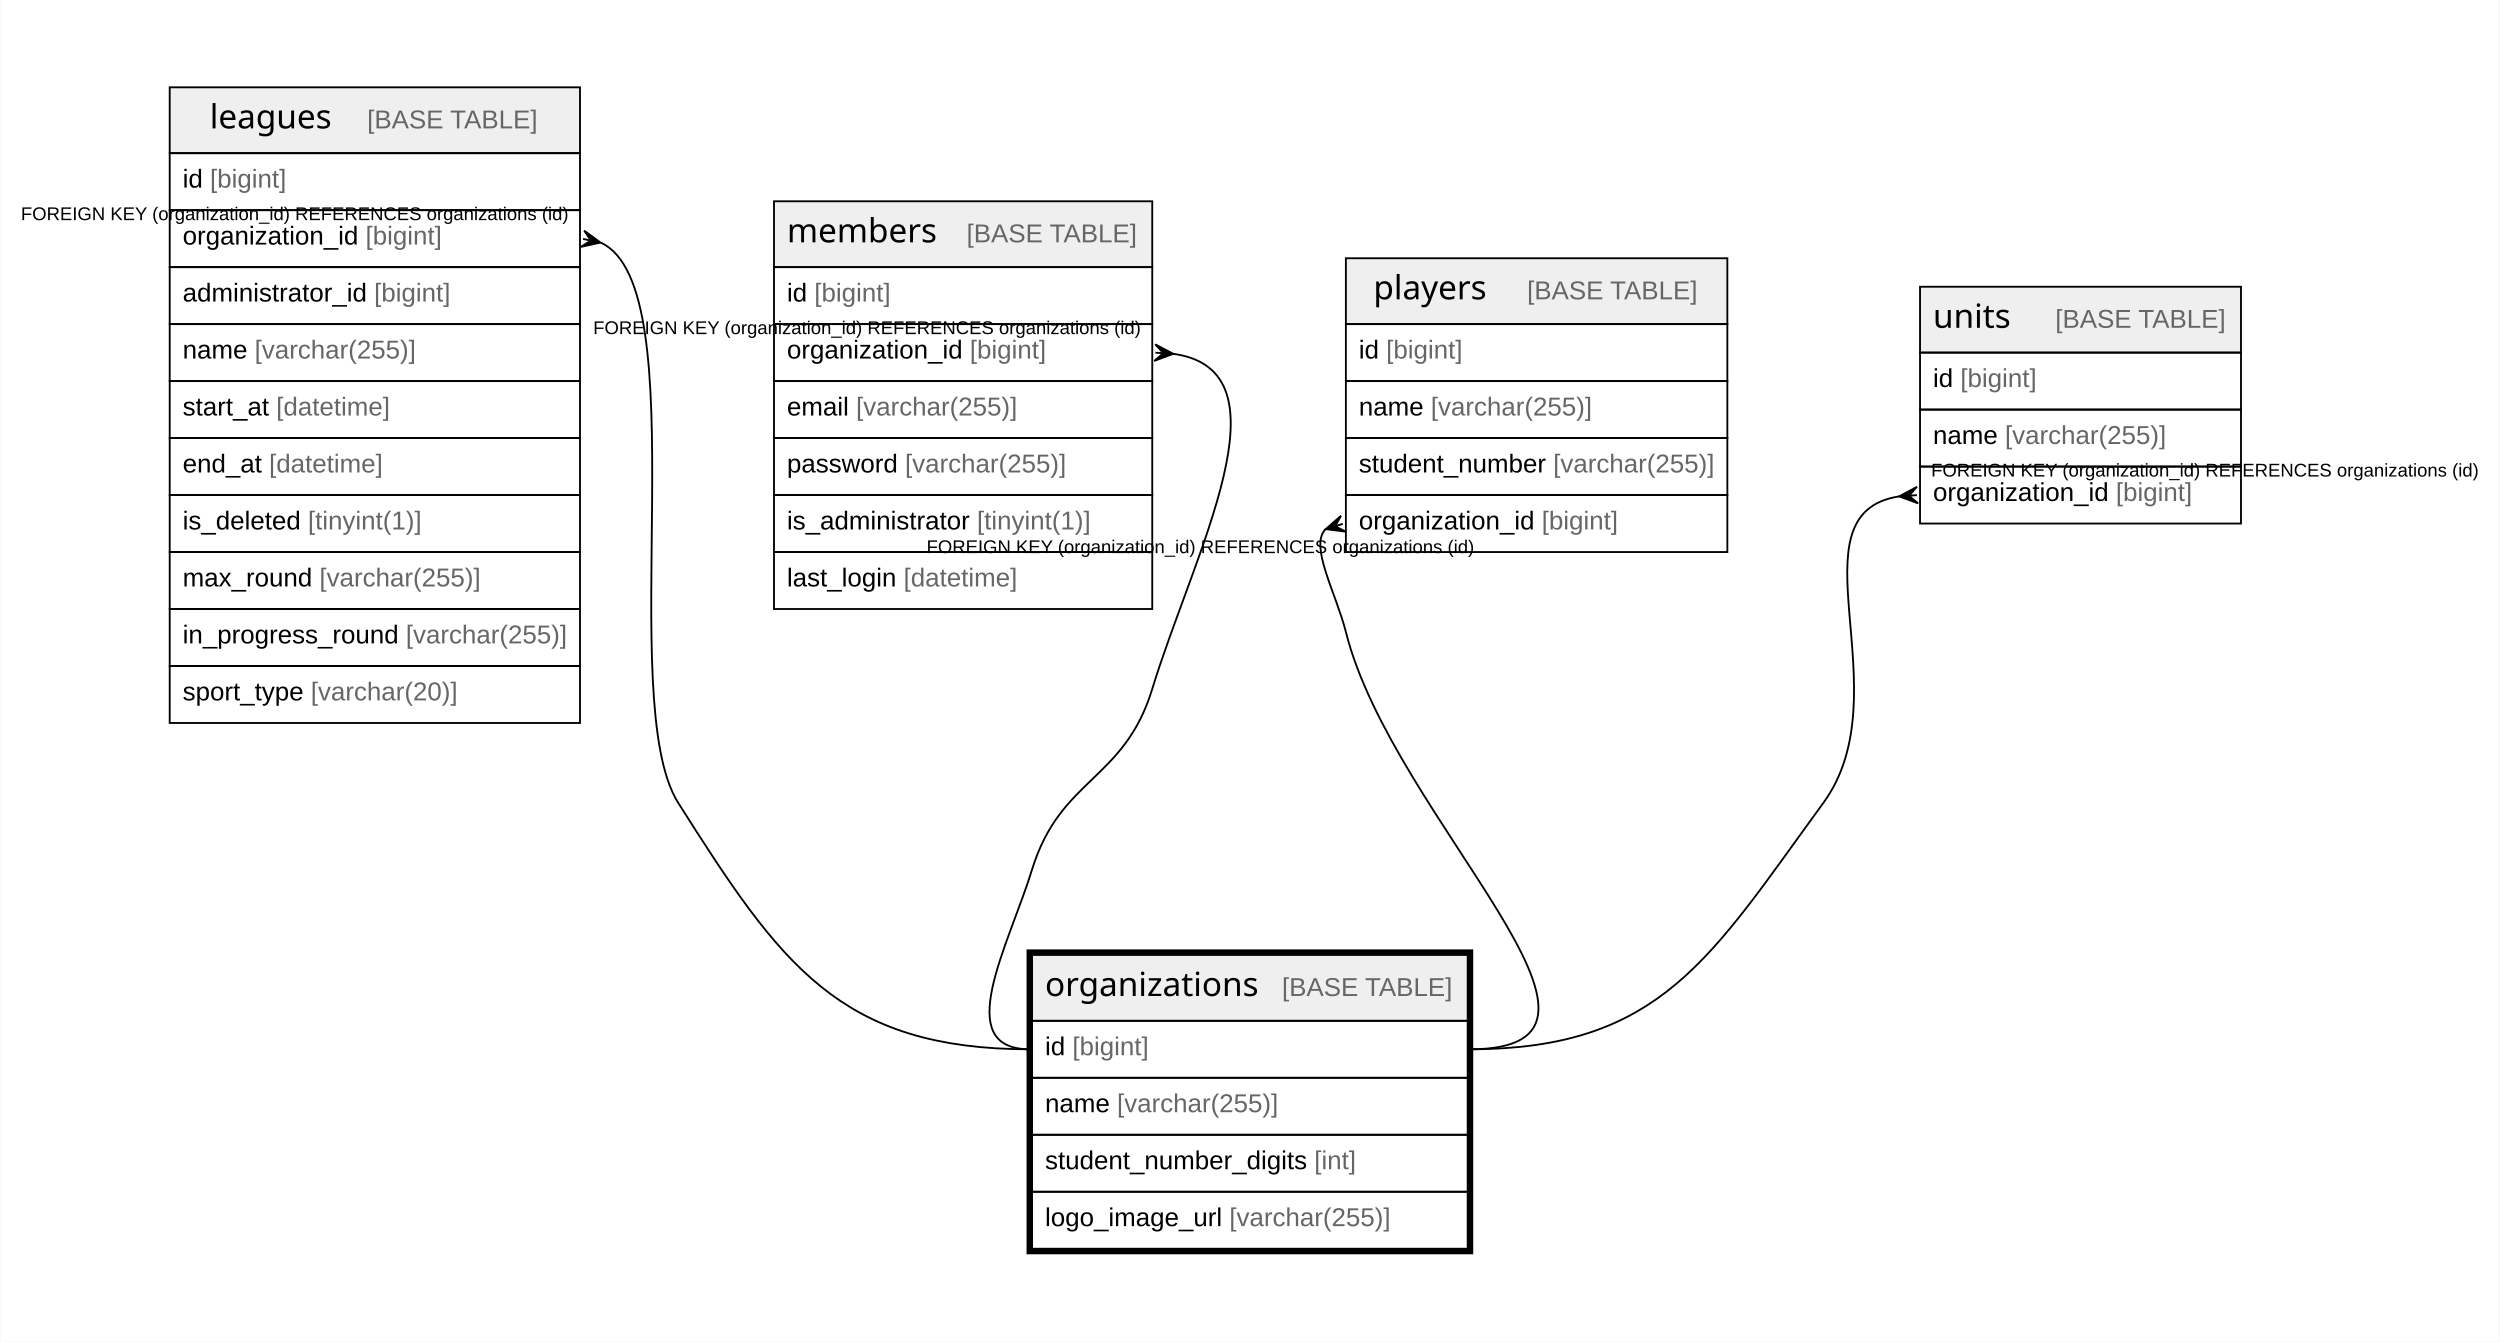
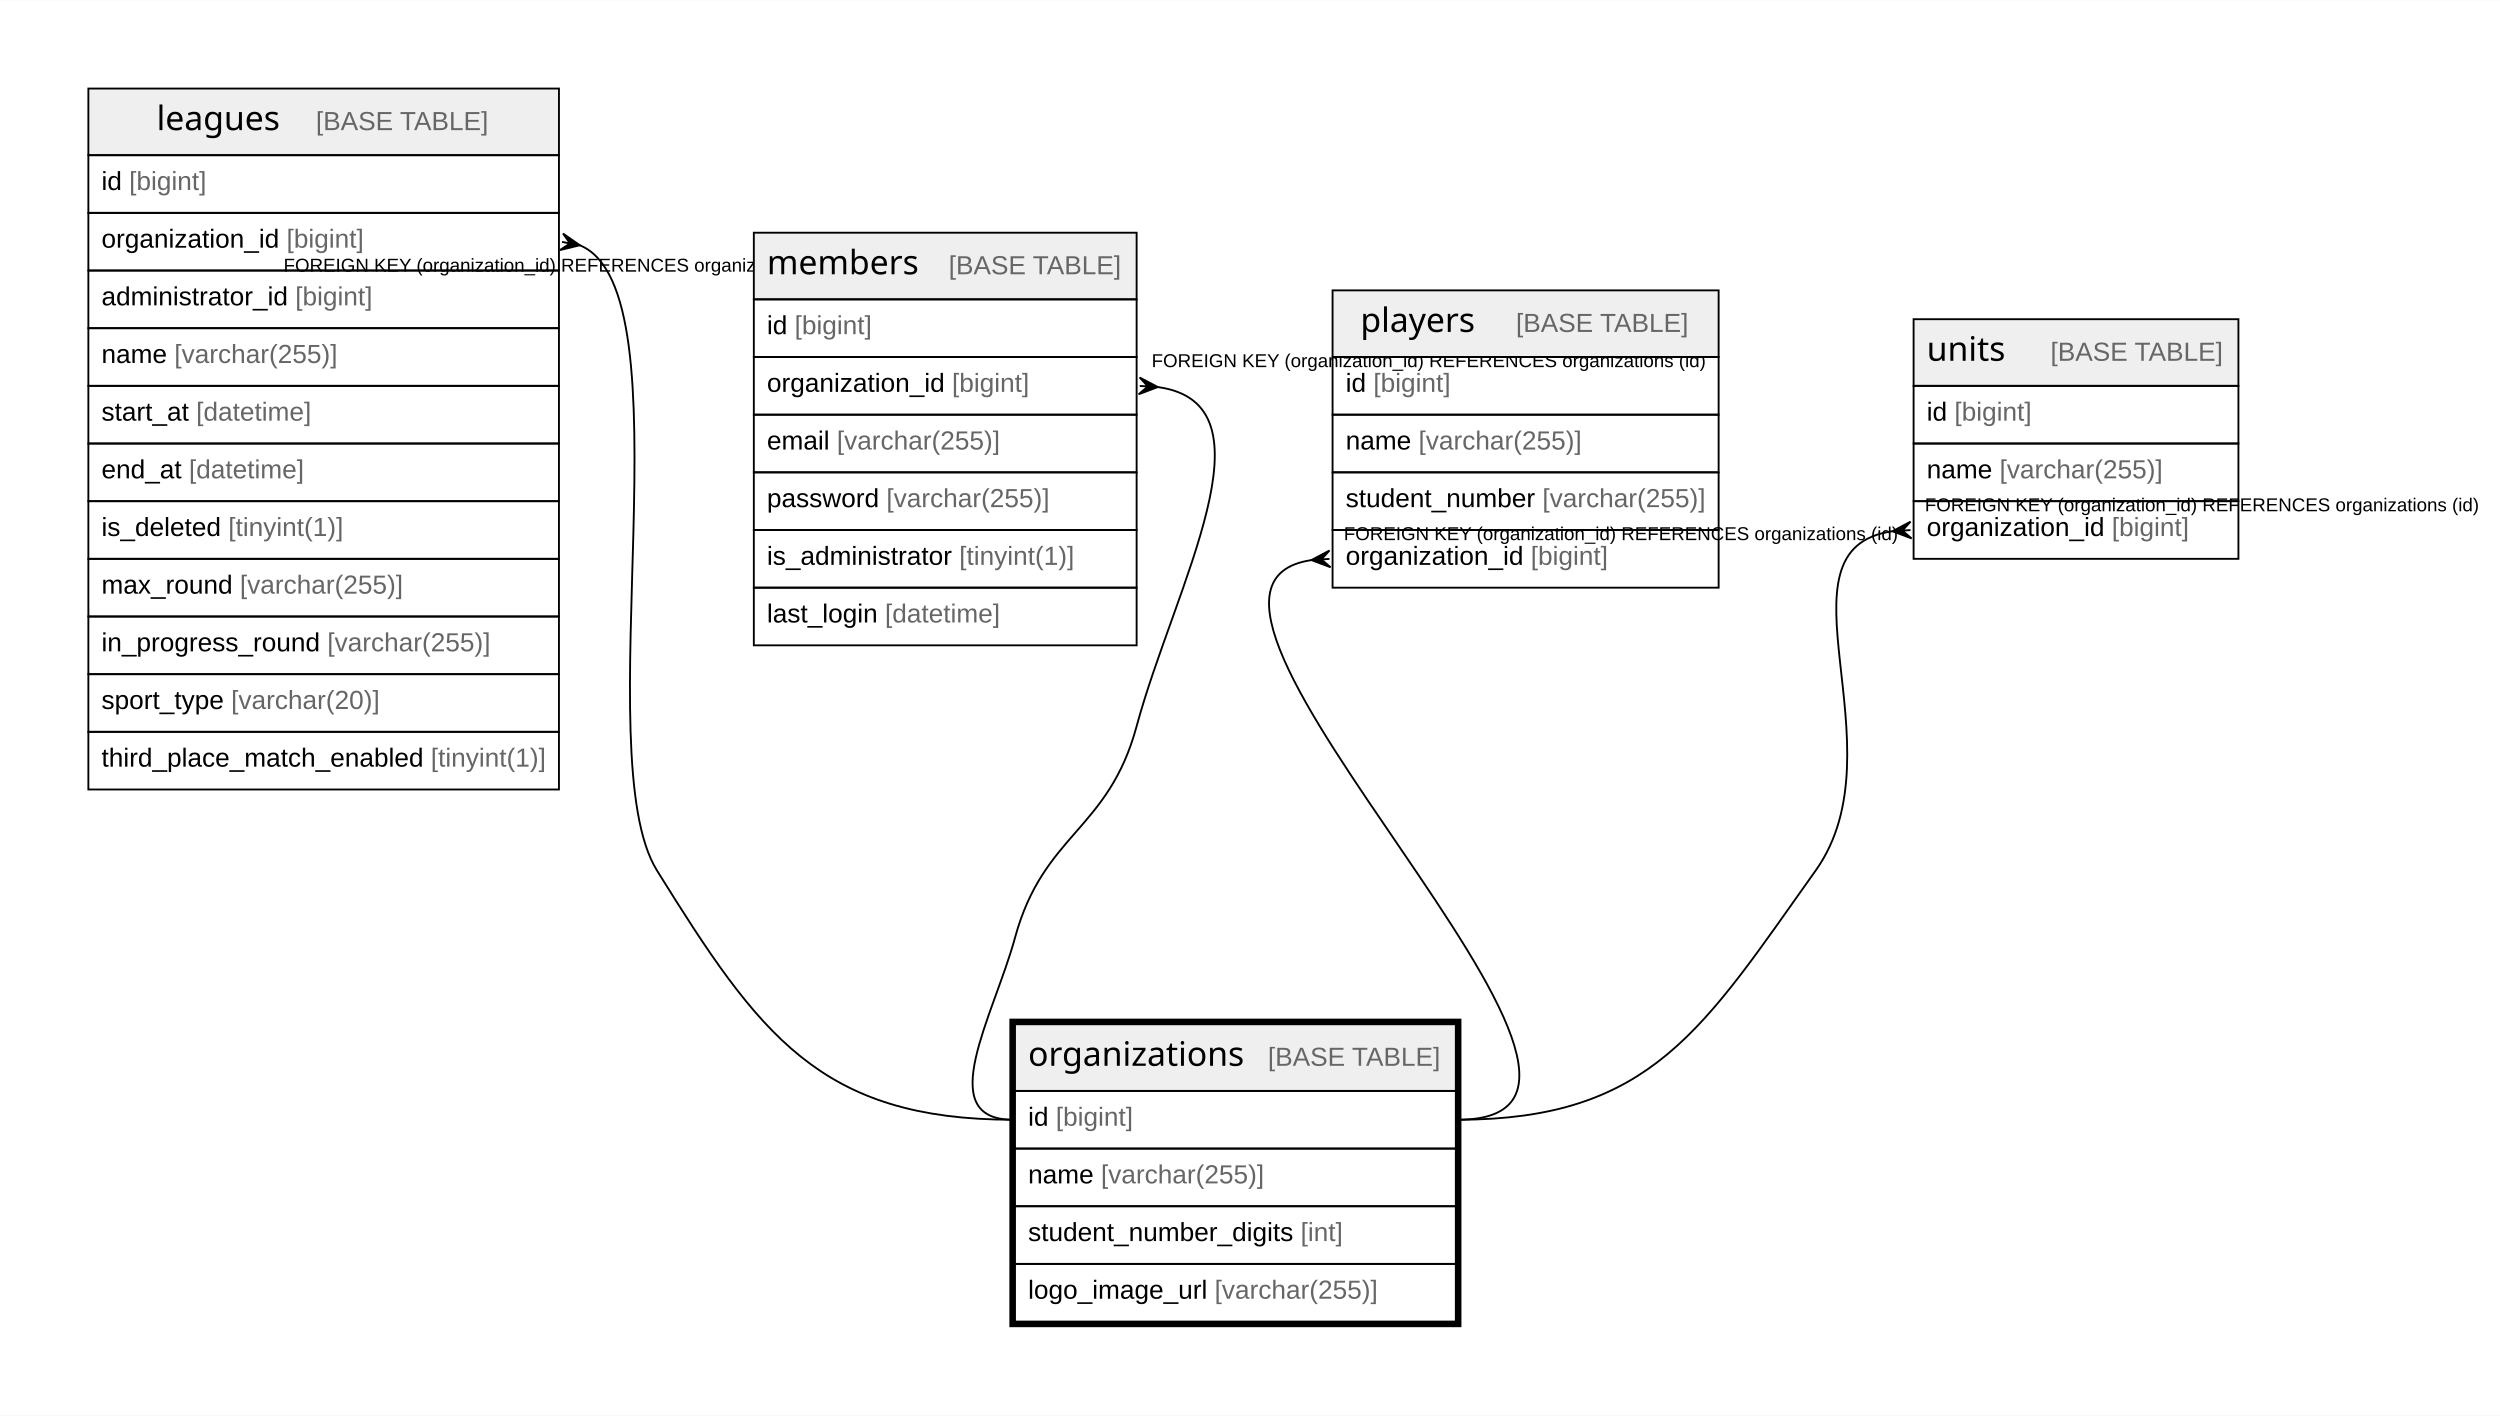
- <svg xmlns="http://www.w3.org/2000/svg" width="1351pt" height="725pt" viewBox="0.00 0.00 1350.79 725.20">
-   <g id="graph0" class="graph" transform="scale(1 1) rotate(0) translate(4 721.2)">
-     <polygon fill="white" stroke="none" points="-4,4 -4,-721.2 1346.79,-721.2 1346.79,4 -4,4" />
+ <svg xmlns="http://www.w3.org/2000/svg" width="1335pt" height="756pt" viewBox="0.00 0.00 1335.35 756.00">
+   <g id="graph0" class="graph" transform="scale(1 1) rotate(0) translate(4 752)">
+     <polygon fill="white" stroke="none" points="-4,4 -4,-752 1331.35,-752 1331.35,4 -4,4" />
    <g id="node1" class="node">
-       <polygon fill="#efefef" stroke="none" points="553.6,-169.4 553.6,-205 789.06,-205 789.06,-169.4 553.6,-169.4" />
-       <polygon fill="none" stroke="black" points="553.6,-169.4 553.6,-205 789.06,-205 789.06,-169.4 553.6,-169.4" />
-       <text text-anchor="start" x="560.6" y="-182.8" font-family="Arial Bold" font-size="18.00">organizations</text>
-       <text text-anchor="start" x="657.57" y="-182.8" font-family="Arial" font-size="14.00">    </text>
-       <text text-anchor="start" x="688.68" y="-182.8" font-family="Arial" font-size="14.00" fill="#666666">[BASE TABLE]</text>
-       <polygon fill="none" stroke="black" points="553.6,-138.6 553.6,-169.4 789.06,-169.4 789.06,-138.6 553.6,-138.6" />
-       <text text-anchor="start" x="560.6" y="-150.8" font-family="Arial" font-size="14.00">id </text>
-       <text text-anchor="start" x="575.38" y="-150.8" font-family="Arial" font-size="14.00" fill="#666666">[bigint]</text>
-       <polygon fill="none" stroke="black" points="553.6,-107.8 553.6,-138.6 789.06,-138.6 789.06,-107.8 553.6,-107.8" />
-       <text text-anchor="start" x="560.6" y="-120" font-family="Arial" font-size="14.00">name </text>
-       <text text-anchor="start" x="599.51" y="-120" font-family="Arial" font-size="14.00" fill="#666666">[varchar(255)]</text>
-       <polygon fill="none" stroke="black" points="553.6,-77 553.6,-107.8 789.06,-107.8 789.06,-77 553.6,-77" />
-       <text text-anchor="start" x="560.6" y="-89.2" font-family="Arial" font-size="14.00">student_number_digits </text>
-       <text text-anchor="start" x="706.13" y="-89.2" font-family="Arial" font-size="14.00" fill="#666666">[int]</text>
-       <polygon fill="none" stroke="black" points="553.6,-46.2 553.6,-77 789.06,-77 789.06,-46.2 553.6,-46.2" />
-       <text text-anchor="start" x="560.6" y="-58.4" font-family="Arial" font-size="14.00">logo_image_url </text>
-       <text text-anchor="start" x="660.22" y="-58.4" font-family="Arial" font-size="14.00" fill="#666666">[varchar(255)]</text>
-       <polygon fill="none" stroke="black" stroke-width="3" points="552.1,-44.7 552.1,-206.5 790.56,-206.5 790.56,-44.7 552.1,-44.7" />
+       <polygon fill="#efefef" stroke="none" points="538.15,-169.4 538.15,-205 773.61,-205 773.61,-169.4 538.15,-169.4" />
+       <polygon fill="none" stroke="black" points="538.15,-169.4 538.15,-205 773.61,-205 773.61,-169.4 538.15,-169.4" />
+       <text text-anchor="start" x="545.15" y="-182.8" font-family="Arial Bold" font-size="18.00">organizations</text>
+       <text text-anchor="start" x="642.12" y="-182.8" font-family="Arial" font-size="14.00">    </text>
+       <text text-anchor="start" x="673.24" y="-182.8" font-family="Arial" font-size="14.00" fill="#666666">[BASE TABLE]</text>
+       <polygon fill="none" stroke="black" points="538.15,-138.6 538.15,-169.4 773.61,-169.4 773.61,-138.6 538.15,-138.6" />
+       <text text-anchor="start" x="545.15" y="-150.8" font-family="Arial" font-size="14.00">id </text>
+       <text text-anchor="start" x="559.94" y="-150.8" font-family="Arial" font-size="14.00" fill="#666666">[bigint]</text>
+       <polygon fill="none" stroke="black" points="538.15,-107.8 538.15,-138.6 773.61,-138.6 773.61,-107.8 538.15,-107.8" />
+       <text text-anchor="start" x="545.15" y="-120" font-family="Arial" font-size="14.00">name </text>
+       <text text-anchor="start" x="584.06" y="-120" font-family="Arial" font-size="14.00" fill="#666666">[varchar(255)]</text>
+       <polygon fill="none" stroke="black" points="538.15,-77 538.15,-107.8 773.61,-107.8 773.61,-77 538.15,-77" />
+       <text text-anchor="start" x="545.15" y="-89.2" font-family="Arial" font-size="14.00">student_number_digits </text>
+       <text text-anchor="start" x="690.69" y="-89.2" font-family="Arial" font-size="14.00" fill="#666666">[int]</text>
+       <polygon fill="none" stroke="black" points="538.15,-46.2 538.15,-77 773.61,-77 773.61,-46.2 538.15,-46.2" />
+       <text text-anchor="start" x="545.15" y="-58.4" font-family="Arial" font-size="14.00">logo_image_url </text>
+       <text text-anchor="start" x="644.77" y="-58.4" font-family="Arial" font-size="14.00" fill="#666666">[varchar(255)]</text>
+       <polygon fill="none" stroke="black" stroke-width="3" points="536.65,-44.7 536.65,-206.5 775.11,-206.5 775.11,-44.7 536.65,-44.7" />
    </g>
    <g id="node2" class="node">
-       <polygon fill="#efefef" stroke="none" points="87.44,-638.4 87.44,-674 309.22,-674 309.22,-638.4 87.44,-638.4" />
-       <polygon fill="none" stroke="black" points="87.44,-638.4 87.44,-674 309.22,-674 309.22,-638.4 87.44,-638.4" />
-       <text text-anchor="start" x="109.1" y="-651.8" font-family="Arial Bold" font-size="18.00">leagues</text>
-       <text text-anchor="start" x="163.07" y="-651.8" font-family="Arial" font-size="14.00">    </text>
-       <text text-anchor="start" x="194.19" y="-651.8" font-family="Arial" font-size="14.00" fill="#666666">[BASE TABLE]</text>
-       <polygon fill="none" stroke="black" points="87.44,-607.6 87.44,-638.4 309.22,-638.4 309.22,-607.6 87.44,-607.6" />
-       <text text-anchor="start" x="94.44" y="-619.8" font-family="Arial" font-size="14.00">id </text>
-       <text text-anchor="start" x="109.22" y="-619.8" font-family="Arial" font-size="14.00" fill="#666666">[bigint]</text>
-       <polygon fill="none" stroke="black" points="87.44,-576.8 87.44,-607.6 309.22,-607.6 309.22,-576.8 87.44,-576.8" />
-       <text text-anchor="start" x="94.44" y="-589" font-family="Arial" font-size="14.00">organization_id </text>
-       <text text-anchor="start" x="193.29" y="-589" font-family="Arial" font-size="14.00" fill="#666666">[bigint]</text>
-       <polygon fill="none" stroke="black" points="87.44,-546 87.44,-576.8 309.22,-576.8 309.22,-546 87.44,-546" />
-       <text text-anchor="start" x="94.44" y="-558.2" font-family="Arial" font-size="14.00">administrator_id </text>
-       <text text-anchor="start" x="197.93" y="-558.2" font-family="Arial" font-size="14.00" fill="#666666">[bigint]</text>
-       <polygon fill="none" stroke="black" points="87.44,-515.2 87.44,-546 309.22,-546 309.22,-515.2 87.44,-515.2" />
-       <text text-anchor="start" x="94.44" y="-527.4" font-family="Arial" font-size="14.00">name </text>
-       <text text-anchor="start" x="133.35" y="-527.4" font-family="Arial" font-size="14.00" fill="#666666">[varchar(255)]</text>
-       <polygon fill="none" stroke="black" points="87.44,-484.4 87.44,-515.2 309.22,-515.2 309.22,-484.4 87.44,-484.4" />
-       <text text-anchor="start" x="94.44" y="-496.6" font-family="Arial" font-size="14.00">start_at </text>
-       <text text-anchor="start" x="145.02" y="-496.6" font-family="Arial" font-size="14.00" fill="#666666">[datetime]</text>
-       <polygon fill="none" stroke="black" points="87.44,-453.6 87.44,-484.4 309.22,-484.4 309.22,-453.6 87.44,-453.6" />
-       <text text-anchor="start" x="94.44" y="-465.8" font-family="Arial" font-size="14.00">end_at </text>
-       <text text-anchor="start" x="141.15" y="-465.8" font-family="Arial" font-size="14.00" fill="#666666">[datetime]</text>
-       <polygon fill="none" stroke="black" points="87.44,-422.8 87.44,-453.6 309.22,-453.6 309.22,-422.8 87.44,-422.8" />
-       <text text-anchor="start" x="94.44" y="-435" font-family="Arial" font-size="14.00">is_deleted </text>
-       <text text-anchor="start" x="162.15" y="-435" font-family="Arial" font-size="14.00" fill="#666666">[tinyint(1)]</text>
-       <polygon fill="none" stroke="black" points="87.44,-392 87.44,-422.8 309.22,-422.8 309.22,-392 87.44,-392" />
-       <text text-anchor="start" x="94.44" y="-404.2" font-family="Arial" font-size="14.00">max_round </text>
-       <text text-anchor="start" x="168.37" y="-404.2" font-family="Arial" font-size="14.00" fill="#666666">[varchar(255)]</text>
-       <polygon fill="none" stroke="black" points="87.44,-361.2 87.44,-392 309.22,-392 309.22,-361.2 87.44,-361.2" />
-       <text text-anchor="start" x="94.44" y="-373.4" font-family="Arial" font-size="14.00">in_progress_round </text>
-       <text text-anchor="start" x="215.07" y="-373.4" font-family="Arial" font-size="14.00" fill="#666666">[varchar(255)]</text>
-       <polygon fill="none" stroke="black" points="87.44,-330.4 87.44,-361.2 309.22,-361.2 309.22,-330.4 87.44,-330.4" />
-       <text text-anchor="start" x="94.44" y="-342.6" font-family="Arial" font-size="14.00">sport_type </text>
-       <text text-anchor="start" x="163.7" y="-342.6" font-family="Arial" font-size="14.00" fill="#666666">[varchar(20)]</text>
+       <polygon fill="#efefef" stroke="none" points="43.2,-669.2 43.2,-704.8 294.56,-704.8 294.56,-669.2 43.2,-669.2" />
+       <polygon fill="none" stroke="black" points="43.2,-669.2 43.2,-704.8 294.56,-704.8 294.56,-669.2 43.2,-669.2" />
+       <text text-anchor="start" x="79.65" y="-682.6" font-family="Arial Bold" font-size="18.00">leagues</text>
+       <text text-anchor="start" x="133.62" y="-682.6" font-family="Arial" font-size="14.00">    </text>
+       <text text-anchor="start" x="164.74" y="-682.6" font-family="Arial" font-size="14.00" fill="#666666">[BASE TABLE]</text>
+       <polygon fill="none" stroke="black" points="43.2,-638.4 43.2,-669.2 294.56,-669.2 294.56,-638.4 43.2,-638.4" />
+       <text text-anchor="start" x="50.2" y="-650.6" font-family="Arial" font-size="14.00">id </text>
+       <text text-anchor="start" x="64.99" y="-650.6" font-family="Arial" font-size="14.00" fill="#666666">[bigint]</text>
+       <polygon fill="none" stroke="black" points="43.2,-607.6 43.2,-638.4 294.56,-638.4 294.56,-607.6 43.2,-607.6" />
+       <text text-anchor="start" x="50.2" y="-619.8" font-family="Arial" font-size="14.00">organization_id </text>
+       <text text-anchor="start" x="149.05" y="-619.8" font-family="Arial" font-size="14.00" fill="#666666">[bigint]</text>
+       <polygon fill="none" stroke="black" points="43.2,-576.8 43.2,-607.6 294.56,-607.6 294.56,-576.8 43.2,-576.8" />
+       <text text-anchor="start" x="50.2" y="-589" font-family="Arial" font-size="14.00">administrator_id </text>
+       <text text-anchor="start" x="153.69" y="-589" font-family="Arial" font-size="14.00" fill="#666666">[bigint]</text>
+       <polygon fill="none" stroke="black" points="43.2,-546 43.2,-576.8 294.56,-576.8 294.56,-546 43.2,-546" />
+       <text text-anchor="start" x="50.2" y="-558.2" font-family="Arial" font-size="14.00">name </text>
+       <text text-anchor="start" x="89.11" y="-558.2" font-family="Arial" font-size="14.00" fill="#666666">[varchar(255)]</text>
+       <polygon fill="none" stroke="black" points="43.2,-515.2 43.2,-546 294.56,-546 294.56,-515.2 43.2,-515.2" />
+       <text text-anchor="start" x="50.2" y="-527.4" font-family="Arial" font-size="14.00">start_at </text>
+       <text text-anchor="start" x="100.78" y="-527.4" font-family="Arial" font-size="14.00" fill="#666666">[datetime]</text>
+       <polygon fill="none" stroke="black" points="43.2,-484.4 43.2,-515.2 294.56,-515.2 294.56,-484.4 43.2,-484.4" />
+       <text text-anchor="start" x="50.2" y="-496.6" font-family="Arial" font-size="14.00">end_at </text>
+       <text text-anchor="start" x="96.91" y="-496.6" font-family="Arial" font-size="14.00" fill="#666666">[datetime]</text>
+       <polygon fill="none" stroke="black" points="43.2,-453.6 43.2,-484.4 294.56,-484.4 294.56,-453.6 43.2,-453.6" />
+       <text text-anchor="start" x="50.2" y="-465.8" font-family="Arial" font-size="14.00">is_deleted </text>
+       <text text-anchor="start" x="117.92" y="-465.8" font-family="Arial" font-size="14.00" fill="#666666">[tinyint(1)]</text>
+       <polygon fill="none" stroke="black" points="43.2,-422.8 43.2,-453.6 294.56,-453.6 294.56,-422.8 43.2,-422.8" />
+       <text text-anchor="start" x="50.2" y="-435" font-family="Arial" font-size="14.00">max_round </text>
+       <text text-anchor="start" x="124.13" y="-435" font-family="Arial" font-size="14.00" fill="#666666">[varchar(255)]</text>
+       <polygon fill="none" stroke="black" points="43.2,-392 43.2,-422.8 294.56,-422.8 294.56,-392 43.2,-392" />
+       <text text-anchor="start" x="50.2" y="-404.2" font-family="Arial" font-size="14.00">in_progress_round </text>
+       <text text-anchor="start" x="170.83" y="-404.2" font-family="Arial" font-size="14.00" fill="#666666">[varchar(255)]</text>
+       <polygon fill="none" stroke="black" points="43.2,-361.2 43.2,-392 294.56,-392 294.56,-361.2 43.2,-361.2" />
+       <text text-anchor="start" x="50.2" y="-373.4" font-family="Arial" font-size="14.00">sport_type </text>
+       <text text-anchor="start" x="119.46" y="-373.4" font-family="Arial" font-size="14.00" fill="#666666">[varchar(20)]</text>
+       <polygon fill="none" stroke="black" points="43.2,-330.4 43.2,-361.2 294.56,-361.2 294.56,-330.4 43.2,-330.4" />
+       <text text-anchor="start" x="50.2" y="-342.6" font-family="Arial" font-size="14.00">third_place_match_enabled </text>
+       <text text-anchor="start" x="226.1" y="-342.6" font-family="Arial" font-size="14.00" fill="#666666">[tinyint(1)]</text>
    </g>
    <g id="edge1" class="edge">
-       <path fill="none" stroke="black" d="M320.44,-590.06C373.4,-565.76 327.55,-342.11 362.33,-287.2 417.56,-200 449.37,-154 552.6,-154" />
-       <polygon fill="black" stroke="black" points="320.33,-590.08 309.62,-587.73 315.11,-591.17 310.87,-592.06 310.87,-592.06 310.87,-592.06 315.11,-591.17 311.47,-596.54 320.33,-590.08" />
-       <text text-anchor="start" x="7" y="-602.2" font-family="Arial" font-size="10.00">FOREIGN KEY (organization_id) REFERENCES organizations (id)</text>
+       <path fill="none" stroke="black" d="M305.65,-621.11C365.05,-596.96 308.99,-348.19 346.88,-287.2 401.35,-199.51 433.93,-154 537.15,-154" />
+       <polygon fill="black" stroke="black" points="305.72,-621.1 295.07,-618.52 300.48,-622.08 296.22,-622.88 296.22,-622.88 296.22,-622.88 300.48,-622.08 296.72,-627.36 305.72,-621.1" />
+       <text text-anchor="start" x="147.46" y="-607" font-family="Arial" font-size="10.00">FOREIGN KEY (organization_id) REFERENCES organizations (id)</text>
    </g>
    <g id="node3" class="node">
-       <polygon fill="#efefef" stroke="none" points="414.09,-576.8 414.09,-612.4 618.56,-612.4 618.56,-576.8 414.09,-576.8" />
-       <polygon fill="none" stroke="black" points="414.09,-576.8 414.09,-612.4 618.56,-612.4 618.56,-576.8 414.09,-576.8" />
-       <text text-anchor="start" x="421.09" y="-590.2" font-family="Arial Bold" font-size="18.00">members</text>
-       <text text-anchor="start" x="487.07" y="-590.2" font-family="Arial" font-size="14.00">    </text>
-       <text text-anchor="start" x="518.19" y="-590.2" font-family="Arial" font-size="14.00" fill="#666666">[BASE TABLE]</text>
-       <polygon fill="none" stroke="black" points="414.09,-546 414.09,-576.8 618.56,-576.8 618.56,-546 414.09,-546" />
-       <text text-anchor="start" x="421.09" y="-558.2" font-family="Arial" font-size="14.00">id </text>
-       <text text-anchor="start" x="435.88" y="-558.2" font-family="Arial" font-size="14.00" fill="#666666">[bigint]</text>
-       <polygon fill="none" stroke="black" points="414.09,-515.2 414.09,-546 618.56,-546 618.56,-515.2 414.09,-515.2" />
-       <text text-anchor="start" x="421.09" y="-527.4" font-family="Arial" font-size="14.00">organization_id </text>
-       <text text-anchor="start" x="519.94" y="-527.4" font-family="Arial" font-size="14.00" fill="#666666">[bigint]</text>
-       <polygon fill="none" stroke="black" points="414.09,-484.4 414.09,-515.2 618.56,-515.2 618.56,-484.4 414.09,-484.4" />
-       <text text-anchor="start" x="421.09" y="-496.6" font-family="Arial" font-size="14.00">email </text>
-       <text text-anchor="start" x="458.44" y="-496.6" font-family="Arial" font-size="14.00" fill="#666666">[varchar(255)]</text>
-       <polygon fill="none" stroke="black" points="414.09,-453.6 414.09,-484.4 618.56,-484.4 618.56,-453.6 414.09,-453.6" />
-       <text text-anchor="start" x="421.09" y="-465.8" font-family="Arial" font-size="14.00">password </text>
-       <text text-anchor="start" x="484.9" y="-465.8" font-family="Arial" font-size="14.00" fill="#666666">[varchar(255)]</text>
-       <polygon fill="none" stroke="black" points="414.09,-422.8 414.09,-453.6 618.56,-453.6 618.56,-422.8 414.09,-422.8" />
-       <text text-anchor="start" x="421.09" y="-435" font-family="Arial" font-size="14.00">is_administrator </text>
-       <text text-anchor="start" x="523.8" y="-435" font-family="Arial" font-size="14.00" fill="#666666">[tinyint(1)]</text>
-       <polygon fill="none" stroke="black" points="414.09,-392 414.09,-422.8 618.56,-422.8 618.56,-392 414.09,-392" />
-       <text text-anchor="start" x="421.09" y="-404.2" font-family="Arial" font-size="14.00">last_login </text>
-       <text text-anchor="start" x="484.13" y="-404.2" font-family="Arial" font-size="14.00" fill="#666666">[datetime]</text>
+       <polygon fill="#efefef" stroke="none" points="398.65,-592.2 398.65,-627.8 603.12,-627.8 603.12,-592.2 398.65,-592.2" />
+       <polygon fill="none" stroke="black" points="398.65,-592.2 398.65,-627.8 603.12,-627.8 603.12,-592.2 398.65,-592.2" />
+       <text text-anchor="start" x="405.65" y="-605.6" font-family="Arial Bold" font-size="18.00">members</text>
+       <text text-anchor="start" x="471.63" y="-605.6" font-family="Arial" font-size="14.00">    </text>
+       <text text-anchor="start" x="502.74" y="-605.6" font-family="Arial" font-size="14.00" fill="#666666">[BASE TABLE]</text>
+       <polygon fill="none" stroke="black" points="398.65,-561.4 398.65,-592.2 603.12,-592.2 603.12,-561.4 398.65,-561.4" />
+       <text text-anchor="start" x="405.65" y="-573.6" font-family="Arial" font-size="14.00">id </text>
+       <text text-anchor="start" x="420.43" y="-573.6" font-family="Arial" font-size="14.00" fill="#666666">[bigint]</text>
+       <polygon fill="none" stroke="black" points="398.65,-530.6 398.65,-561.4 603.12,-561.4 603.12,-530.6 398.65,-530.6" />
+       <text text-anchor="start" x="405.65" y="-542.8" font-family="Arial" font-size="14.00">organization_id </text>
+       <text text-anchor="start" x="504.5" y="-542.8" font-family="Arial" font-size="14.00" fill="#666666">[bigint]</text>
+       <polygon fill="none" stroke="black" points="398.65,-499.8 398.65,-530.6 603.12,-530.6 603.12,-499.8 398.65,-499.8" />
+       <text text-anchor="start" x="405.65" y="-512" font-family="Arial" font-size="14.00">email </text>
+       <text text-anchor="start" x="442.99" y="-512" font-family="Arial" font-size="14.00" fill="#666666">[varchar(255)]</text>
+       <polygon fill="none" stroke="black" points="398.65,-469 398.65,-499.8 603.12,-499.8 603.12,-469 398.65,-469" />
+       <text text-anchor="start" x="405.65" y="-481.2" font-family="Arial" font-size="14.00">password </text>
+       <text text-anchor="start" x="469.45" y="-481.2" font-family="Arial" font-size="14.00" fill="#666666">[varchar(255)]</text>
+       <polygon fill="none" stroke="black" points="398.65,-438.2 398.65,-469 603.12,-469 603.12,-438.2 398.65,-438.2" />
+       <text text-anchor="start" x="405.65" y="-450.4" font-family="Arial" font-size="14.00">is_administrator </text>
+       <text text-anchor="start" x="508.35" y="-450.4" font-family="Arial" font-size="14.00" fill="#666666">[tinyint(1)]</text>
+       <polygon fill="none" stroke="black" points="398.65,-407.4 398.65,-438.2 603.12,-438.2 603.12,-407.4 398.65,-407.4" />
+       <text text-anchor="start" x="405.65" y="-419.6" font-family="Arial" font-size="14.00">last_login </text>
+       <text text-anchor="start" x="468.69" y="-419.6" font-family="Arial" font-size="14.00" fill="#666666">[datetime]</text>
    </g>
    <g id="edge2" class="edge">
-       <path fill="none" stroke="black" d="M629.62,-529.98C695.2,-521.26 641.1,-422.61 618.56,-348.8 603.34,-298.96 568.94,-301 553.6,-251.2 540.88,-209.91 509.39,-154 552.6,-154" />
-       <polygon fill="black" stroke="black" points="629.88,-529.96 619.62,-526.09 624.55,-530.29 620.23,-530.56 620.23,-530.56 620.23,-530.56 624.55,-530.29 620.17,-535.07 629.88,-529.96" />
-       <text text-anchor="start" x="316.35" y="-540.6" font-family="Arial" font-size="10.00">FOREIGN KEY (organization_id) REFERENCES organizations (id)</text>
+       <path fill="none" stroke="black" d="M614.17,-545.38C679.54,-536.73 623.23,-438.71 603.12,-364.2 588.02,-308.27 553.38,-307.09 538.15,-251.2 526.79,-209.52 493.95,-154 537.15,-154" />
+       <polygon fill="black" stroke="black" points="614.43,-545.37 604.17,-541.49 609.11,-545.69 604.78,-545.96 604.78,-545.96 604.78,-545.96 609.11,-545.69 604.73,-550.47 614.43,-545.37" />
+       <text text-anchor="start" x="611.12" y="-556" font-family="Arial" font-size="10.00">FOREIGN KEY (organization_id) REFERENCES organizations (id)</text>
    </g>
    <g id="node4" class="node">
-       <polygon fill="#efefef" stroke="none" points="723.22,-546 723.22,-581.6 929.43,-581.6 929.43,-546 723.22,-546" />
-       <polygon fill="none" stroke="black" points="723.22,-546 723.22,-581.6 929.43,-581.6 929.43,-546 723.22,-546" />
-       <text text-anchor="start" x="738.09" y="-559.4" font-family="Arial Bold" font-size="18.00">players</text>
-       <text text-anchor="start" x="790.07" y="-559.4" font-family="Arial" font-size="14.00">    </text>
-       <text text-anchor="start" x="821.19" y="-559.4" font-family="Arial" font-size="14.00" fill="#666666">[BASE TABLE]</text>
-       <polygon fill="none" stroke="black" points="723.22,-515.2 723.22,-546 929.43,-546 929.43,-515.2 723.22,-515.2" />
-       <text text-anchor="start" x="730.22" y="-527.4" font-family="Arial" font-size="14.00">id </text>
-       <text text-anchor="start" x="745.01" y="-527.4" font-family="Arial" font-size="14.00" fill="#666666">[bigint]</text>
-       <polygon fill="none" stroke="black" points="723.22,-484.4 723.22,-515.2 929.43,-515.2 929.43,-484.4 723.22,-484.4" />
-       <text text-anchor="start" x="730.22" y="-496.6" font-family="Arial" font-size="14.00">name </text>
-       <text text-anchor="start" x="769.13" y="-496.6" font-family="Arial" font-size="14.00" fill="#666666">[varchar(255)]</text>
-       <polygon fill="none" stroke="black" points="723.22,-453.6 723.22,-484.4 929.43,-484.4 929.43,-453.6 723.22,-453.6" />
-       <text text-anchor="start" x="730.22" y="-465.8" font-family="Arial" font-size="14.00">student_number </text>
-       <text text-anchor="start" x="835.29" y="-465.8" font-family="Arial" font-size="14.00" fill="#666666">[varchar(255)]</text>
-       <polygon fill="none" stroke="black" points="723.22,-422.8 723.22,-453.6 929.43,-453.6 929.43,-422.8 723.22,-422.8" />
-       <text text-anchor="start" x="730.22" y="-435" font-family="Arial" font-size="14.00">organization_id </text>
-       <text text-anchor="start" x="829.07" y="-435" font-family="Arial" font-size="14.00" fill="#666666">[bigint]</text>
+       <polygon fill="#efefef" stroke="none" points="707.78,-561.4 707.78,-597 913.99,-597 913.99,-561.4 707.78,-561.4" />
+       <polygon fill="none" stroke="black" points="707.78,-561.4 707.78,-597 913.99,-597 913.99,-561.4 707.78,-561.4" />
+       <text text-anchor="start" x="722.65" y="-574.8" font-family="Arial Bold" font-size="18.00">players</text>
+       <text text-anchor="start" x="774.63" y="-574.8" font-family="Arial" font-size="14.00">    </text>
+       <text text-anchor="start" x="805.74" y="-574.8" font-family="Arial" font-size="14.00" fill="#666666">[BASE TABLE]</text>
+       <polygon fill="none" stroke="black" points="707.78,-530.6 707.78,-561.4 913.99,-561.4 913.99,-530.6 707.78,-530.6" />
+       <text text-anchor="start" x="714.78" y="-542.8" font-family="Arial" font-size="14.00">id </text>
+       <text text-anchor="start" x="729.56" y="-542.8" font-family="Arial" font-size="14.00" fill="#666666">[bigint]</text>
+       <polygon fill="none" stroke="black" points="707.78,-499.8 707.78,-530.6 913.99,-530.6 913.99,-499.8 707.78,-499.8" />
+       <text text-anchor="start" x="714.78" y="-512" font-family="Arial" font-size="14.00">name </text>
+       <text text-anchor="start" x="753.69" y="-512" font-family="Arial" font-size="14.00" fill="#666666">[varchar(255)]</text>
+       <polygon fill="none" stroke="black" points="707.78,-469 707.78,-499.8 913.99,-499.8 913.99,-469 707.78,-469" />
+       <text text-anchor="start" x="714.78" y="-481.2" font-family="Arial" font-size="14.00">student_number </text>
+       <text text-anchor="start" x="819.84" y="-481.2" font-family="Arial" font-size="14.00" fill="#666666">[varchar(255)]</text>
+       <polygon fill="none" stroke="black" points="707.78,-438.2 707.78,-469 913.99,-469 913.99,-438.2 707.78,-438.2" />
+       <text text-anchor="start" x="714.78" y="-450.4" font-family="Arial" font-size="14.00">organization_id </text>
+       <text text-anchor="start" x="813.62" y="-450.4" font-family="Arial" font-size="14.00" fill="#666666">[bigint]</text>
    </g>
    <g id="edge3" class="edge">
-       <path fill="none" stroke="black" d="M712.35,-435.21C703.15,-426.48 718.03,-400.33 723.22,-379.6 748.63,-278.16 894.63,-154 790.06,-154" />
-       <polygon fill="black" stroke="black" points="712.33,-435.2 720.6,-442.41 717.43,-436.75 721.58,-438.01 721.58,-438.01 721.58,-438.01 717.43,-436.75 723.2,-433.8 712.33,-435.2" />
-       <text text-anchor="start" x="496.56" y="-422.2" font-family="Arial" font-size="10.00">FOREIGN KEY (organization_id) REFERENCES organizations (id)</text>
+       <path fill="none" stroke="black" d="M696.63,-452.94C588.53,-437.44 907.4,-154 774.61,-154" />
+       <polygon fill="black" stroke="black" points="696.46,-452.93 706.15,-458.07 701.79,-453.28 706.11,-453.56 706.11,-453.56 706.11,-453.56 701.79,-453.28 706.73,-449.09 696.46,-452.93" />
+       <text text-anchor="start" x="713.78" y="-463.6" font-family="Arial" font-size="10.00">FOREIGN KEY (organization_id) REFERENCES organizations (id)</text>
    </g>
    <g id="node5" class="node">
-       <polygon fill="#efefef" stroke="none" points="1033.58,-530.6 1033.58,-566.2 1207.07,-566.2 1207.07,-530.6 1033.58,-530.6" />
-       <polygon fill="none" stroke="black" points="1033.58,-530.6 1033.58,-566.2 1207.07,-566.2 1207.07,-530.6 1033.58,-530.6" />
-       <text text-anchor="start" x="1040.58" y="-544" font-family="Arial Bold" font-size="18.00">units</text>
-       <text text-anchor="start" x="1075.59" y="-544" font-family="Arial" font-size="14.00">    </text>
-       <text text-anchor="start" x="1106.7" y="-544" font-family="Arial" font-size="14.00" fill="#666666">[BASE TABLE]</text>
-       <polygon fill="none" stroke="black" points="1033.58,-499.8 1033.58,-530.6 1207.07,-530.6 1207.07,-499.8 1033.58,-499.8" />
-       <text text-anchor="start" x="1040.58" y="-512" font-family="Arial" font-size="14.00">id </text>
-       <text text-anchor="start" x="1055.36" y="-512" font-family="Arial" font-size="14.00" fill="#666666">[bigint]</text>
-       <polygon fill="none" stroke="black" points="1033.58,-469 1033.58,-499.8 1207.07,-499.8 1207.07,-469 1033.58,-469" />
-       <text text-anchor="start" x="1040.58" y="-481.2" font-family="Arial" font-size="14.00">name </text>
-       <text text-anchor="start" x="1079.49" y="-481.2" font-family="Arial" font-size="14.00" fill="#666666">[varchar(255)]</text>
-       <polygon fill="none" stroke="black" points="1033.58,-438.2 1033.58,-469 1207.07,-469 1207.07,-438.2 1033.58,-438.2" />
-       <text text-anchor="start" x="1040.58" y="-450.4" font-family="Arial" font-size="14.00">organization_id </text>
-       <text text-anchor="start" x="1139.43" y="-450.4" font-family="Arial" font-size="14.00" fill="#666666">[bigint]</text>
+       <polygon fill="#efefef" stroke="none" points="1018.13,-546 1018.13,-581.6 1191.63,-581.6 1191.63,-546 1018.13,-546" />
+       <polygon fill="none" stroke="black" points="1018.13,-546 1018.13,-581.6 1191.63,-581.6 1191.63,-546 1018.13,-546" />
+       <text text-anchor="start" x="1025.13" y="-559.4" font-family="Arial Bold" font-size="18.00">units</text>
+       <text text-anchor="start" x="1060.14" y="-559.4" font-family="Arial" font-size="14.00">    </text>
+       <text text-anchor="start" x="1091.26" y="-559.4" font-family="Arial" font-size="14.00" fill="#666666">[BASE TABLE]</text>
+       <polygon fill="none" stroke="black" points="1018.13,-515.2 1018.13,-546 1191.63,-546 1191.63,-515.2 1018.13,-515.2" />
+       <text text-anchor="start" x="1025.13" y="-527.4" font-family="Arial" font-size="14.00">id </text>
+       <text text-anchor="start" x="1039.92" y="-527.4" font-family="Arial" font-size="14.00" fill="#666666">[bigint]</text>
+       <polygon fill="none" stroke="black" points="1018.13,-484.4 1018.13,-515.2 1191.63,-515.2 1191.63,-484.4 1018.13,-484.4" />
+       <text text-anchor="start" x="1025.13" y="-496.6" font-family="Arial" font-size="14.00">name </text>
+       <text text-anchor="start" x="1064.04" y="-496.6" font-family="Arial" font-size="14.00" fill="#666666">[varchar(255)]</text>
+       <polygon fill="none" stroke="black" points="1018.13,-453.6 1018.13,-484.4 1191.63,-484.4 1191.63,-453.6 1018.13,-453.6" />
+       <text text-anchor="start" x="1025.13" y="-465.8" font-family="Arial" font-size="14.00">organization_id </text>
+       <text text-anchor="start" x="1123.98" y="-465.8" font-family="Arial" font-size="14.00" fill="#666666">[bigint]</text>
    </g>
    <g id="edge4" class="edge">
-       <path fill="none" stroke="black" d="M1022.28,-452.87C961.92,-443.55 1024.73,-346.65 981.33,-287.2 920.24,-203.53 893.65,-154 790.06,-154" />
-       <polygon fill="black" stroke="black" points="1022.27,-452.87 1031.93,-458.07 1027.59,-453.25 1031.91,-453.55 1031.91,-453.55 1031.91,-453.55 1027.59,-453.25 1032.56,-449.09 1022.27,-452.87" />
-       <text text-anchor="start" x="1039.58" y="-463.6" font-family="Arial" font-size="10.00">FOREIGN KEY (organization_id) REFERENCES organizations (id)</text>
+       <path fill="none" stroke="black" d="M1006.79,-468.33C940.23,-458.9 1012.38,-352.52 965.88,-287.2 905.81,-202.81 878.2,-154 774.61,-154" />
+       <polygon fill="black" stroke="black" points="1006.82,-468.33 1016.51,-473.47 1012.14,-468.68 1016.47,-468.96 1016.47,-468.96 1016.47,-468.96 1012.14,-468.68 1017.09,-464.49 1006.82,-468.33" />
+       <text text-anchor="start" x="1024.13" y="-479" font-family="Arial" font-size="10.00">FOREIGN KEY (organization_id) REFERENCES organizations (id)</text>
    </g>
  </g>
</svg>
